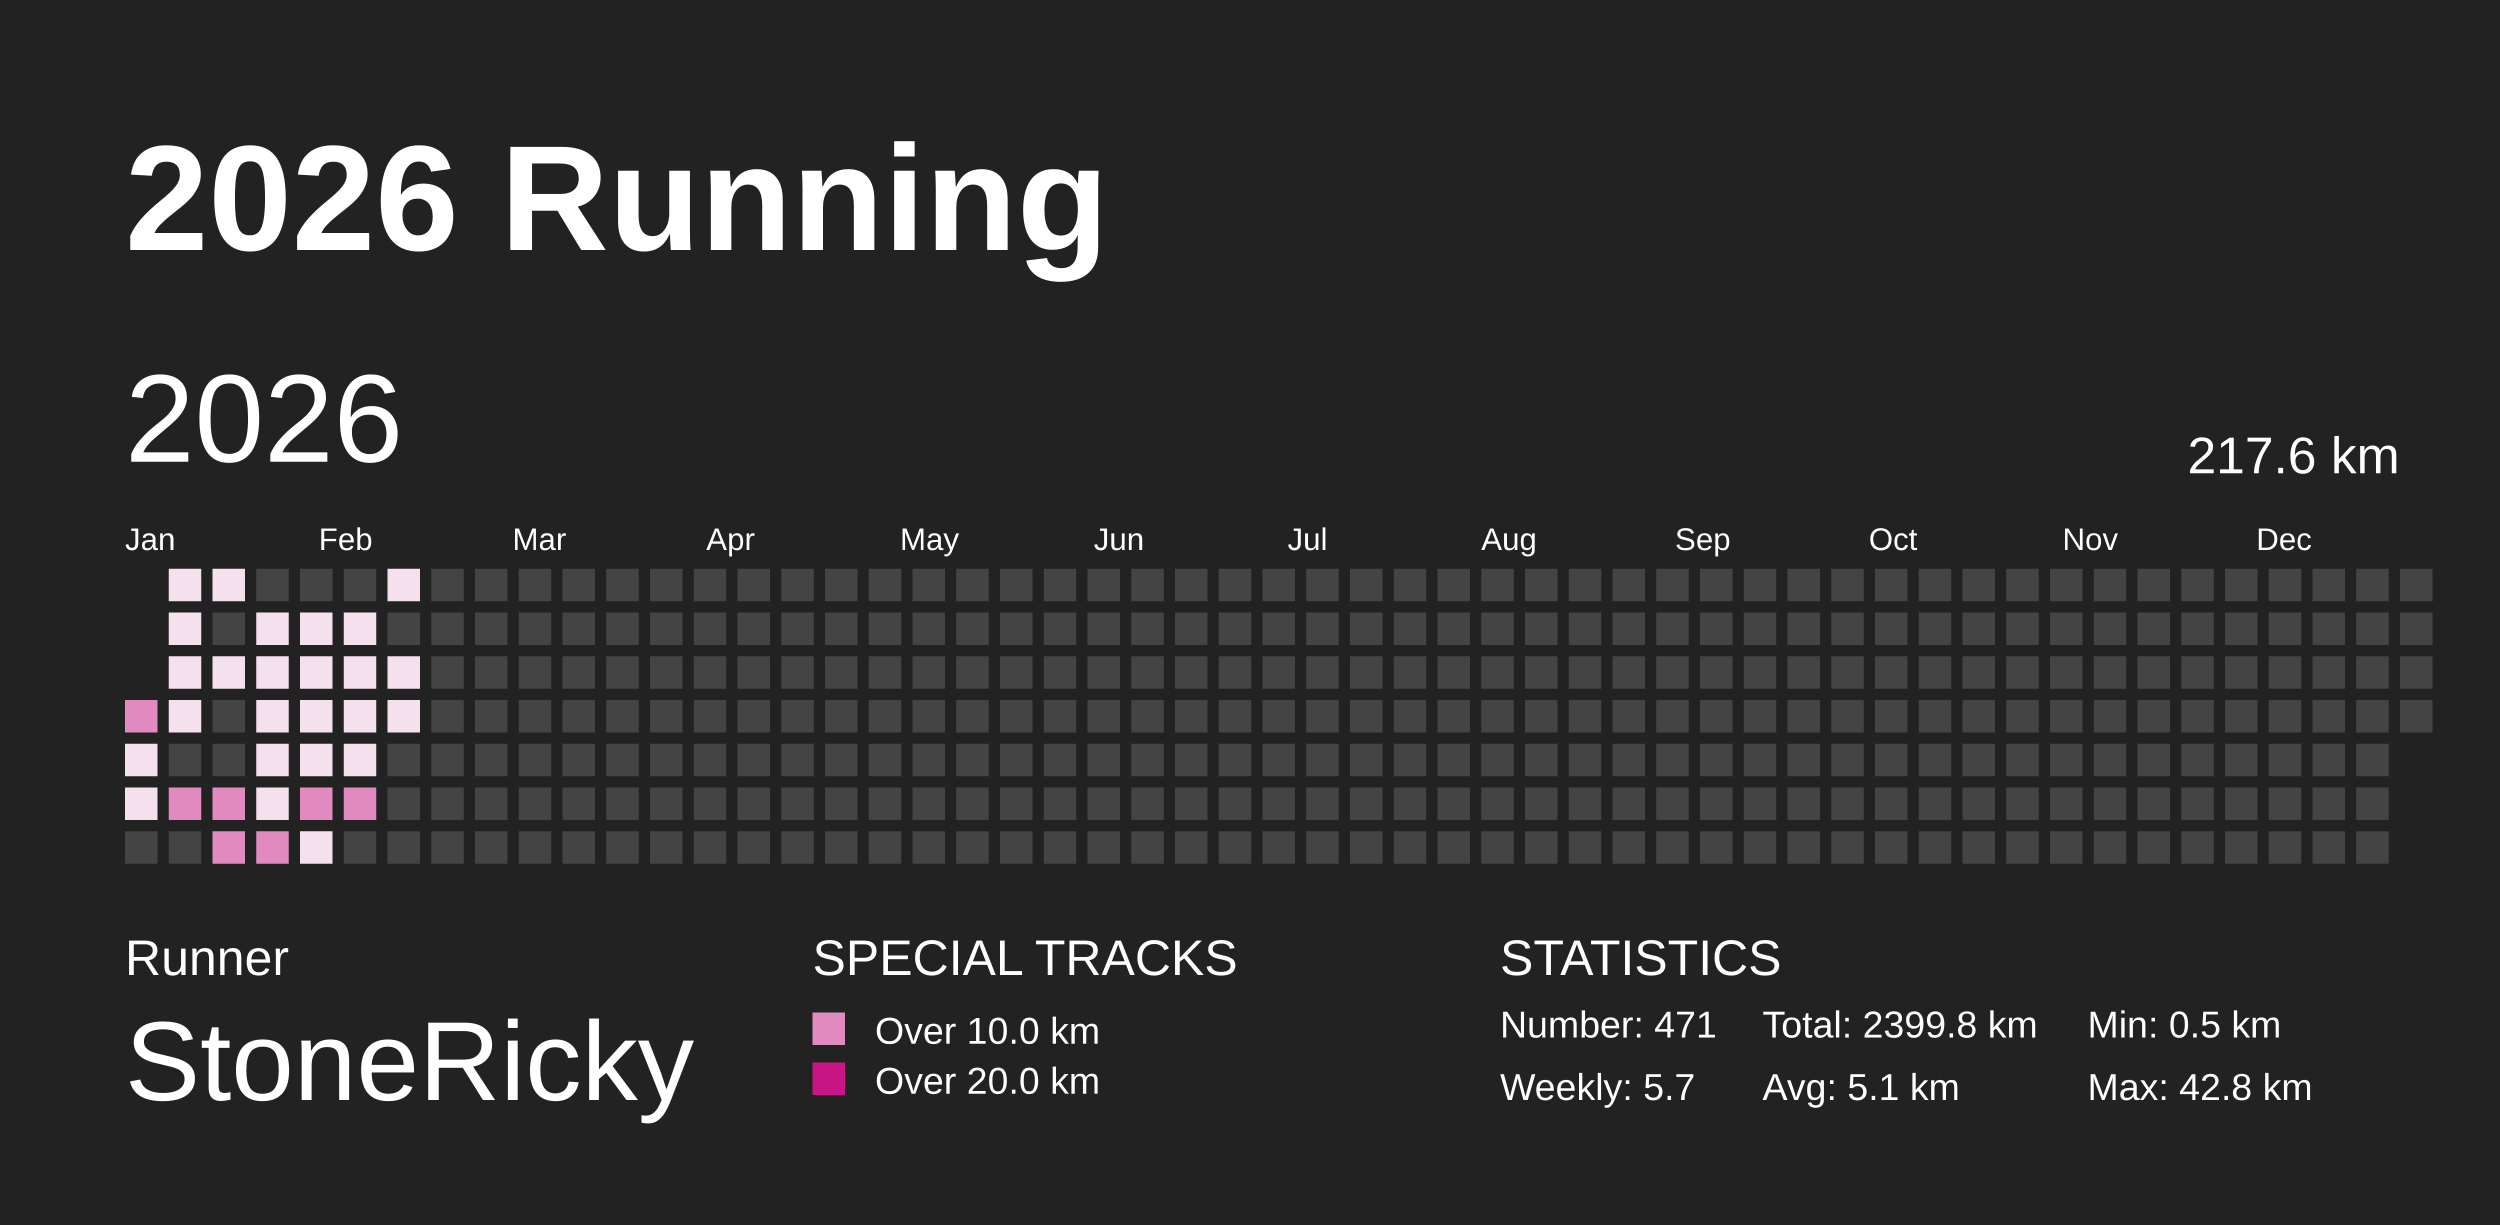
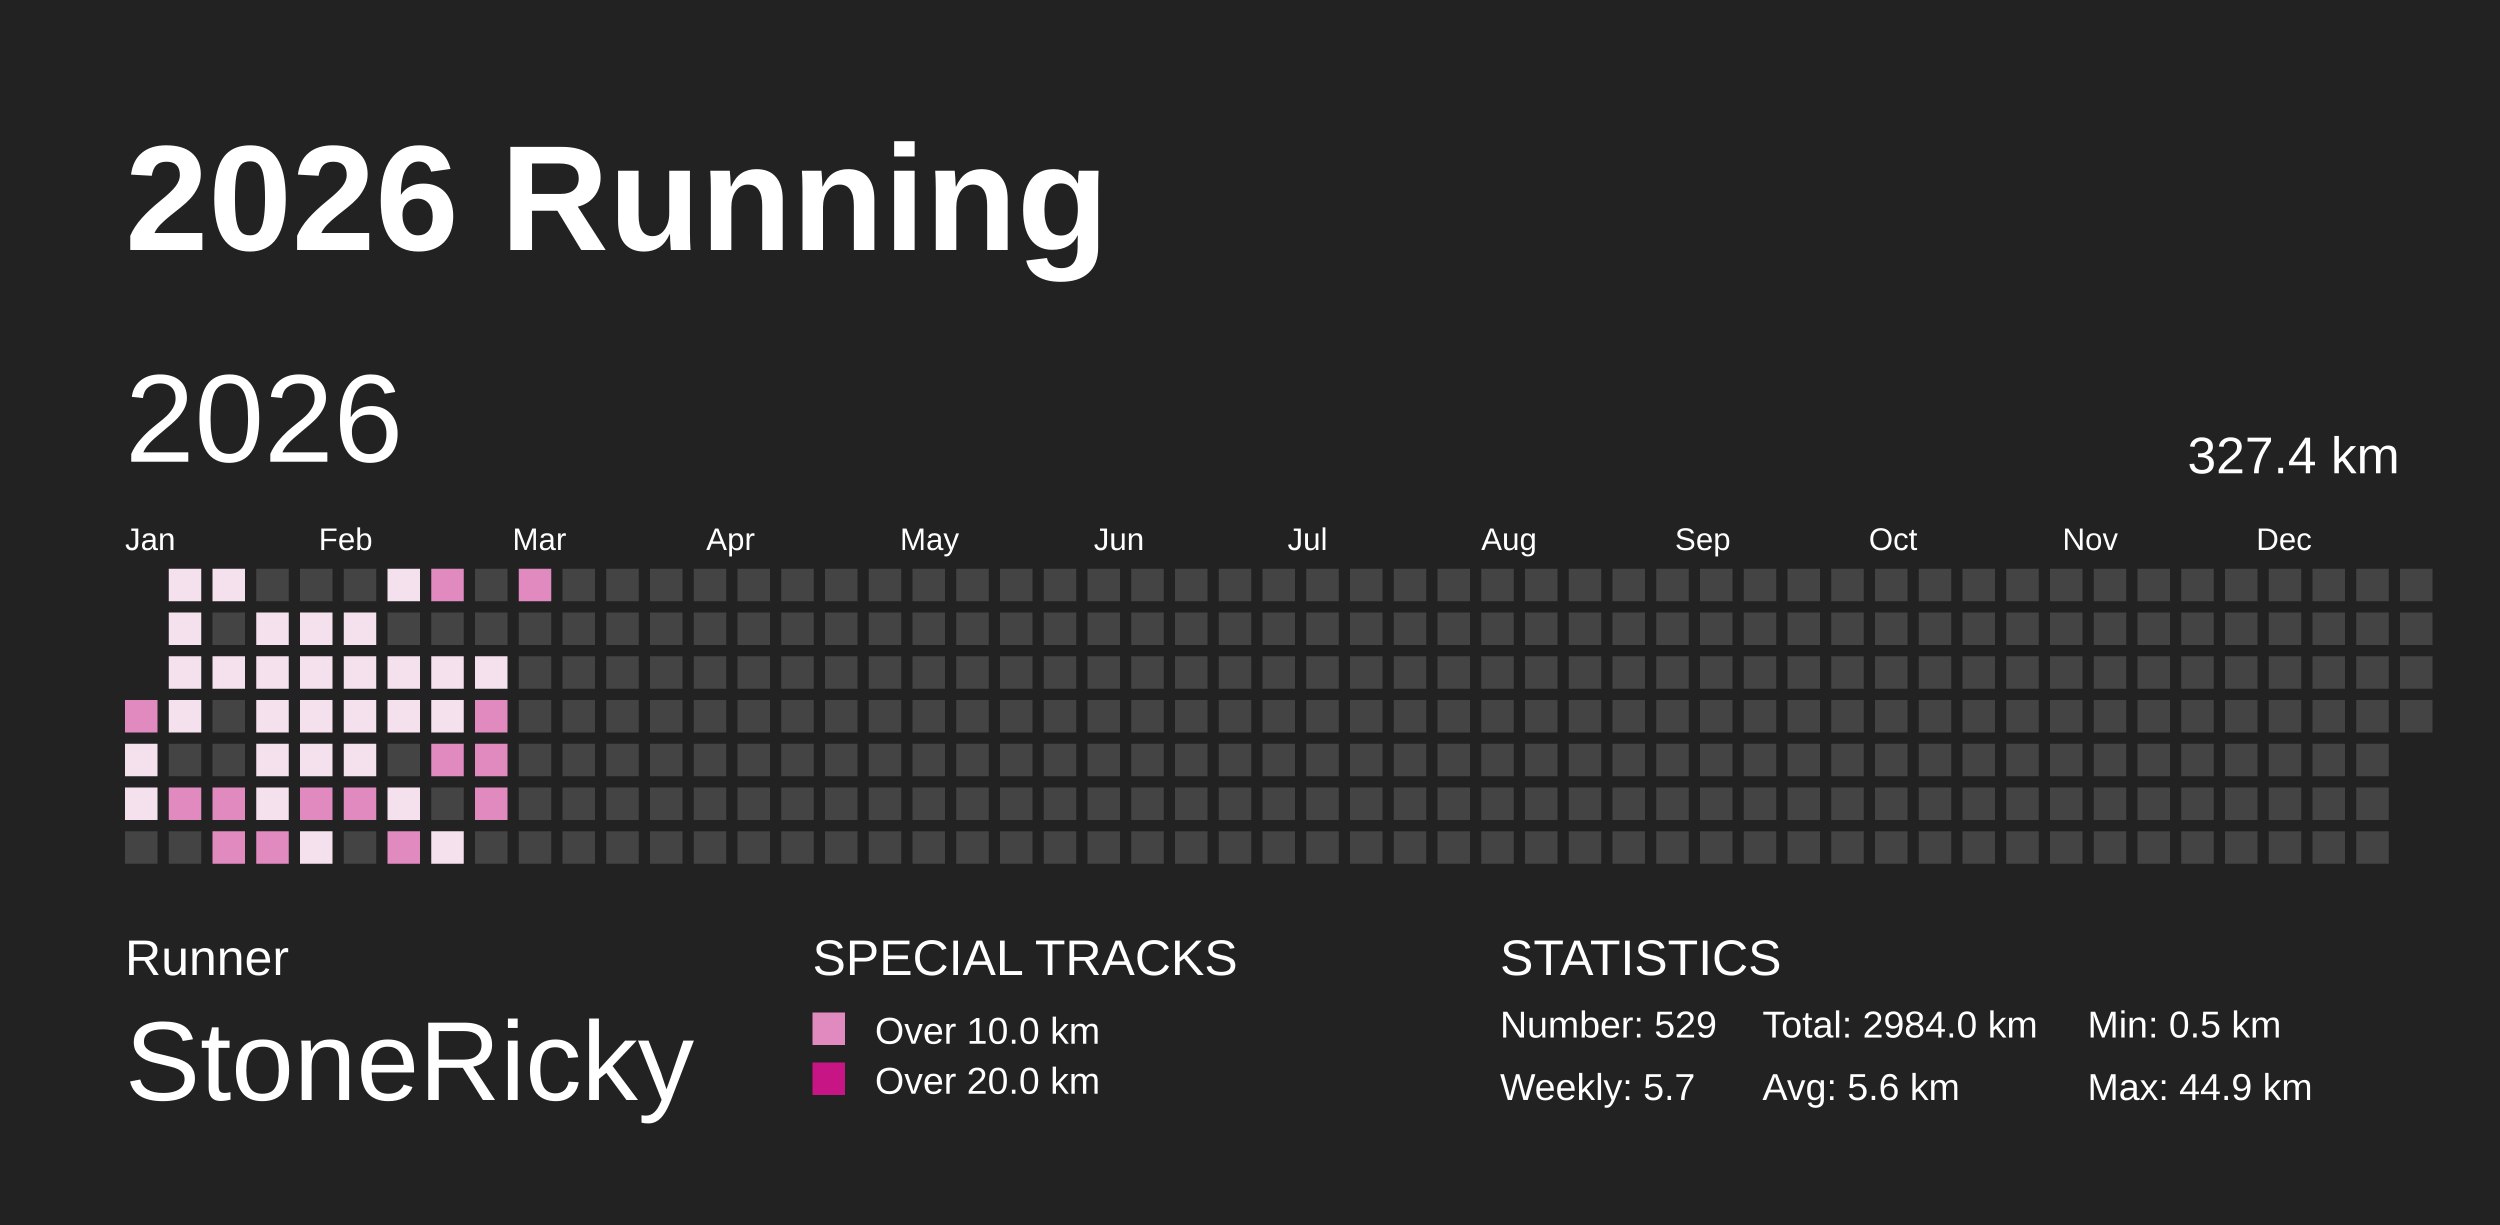
<svg xmlns="http://www.w3.org/2000/svg" baseProfile="full" height="98mm" version="1.1" viewBox="0,0,200,98" width="200mm">
  <defs />
  <rect fill="#222222" height="98" width="200" x="0" y="0" />
  <text fill="#FFFFFF" style="font-size:12px; font-family:Arial; font-weight:bold;" x="10" y="20">2026 Running</text>
  <text fill="#FFFFFF" style="font-size:4px; font-family:Arial" x="10" y="78">Runner</text>
  <text fill="#FFFFFF" style="font-size:9px; font-family:Arial" x="10" y="88">StoneRicky</text>
  <text fill="#FFFFFF" style="font-size:4px; font-family:Arial" x="65" y="78">SPECIAL TRACKS</text>
  <rect fill="#E18ABF" height="2.6" width="2.6" x="65" y="81" />
  <text fill="#FFFFFF" style="font-size:3px; font-family:Arial" x="70" y="83.5">Over 10.0 km</text>
  <rect fill="#C71585" height="2.6" width="2.6" x="65" y="85" />
  <text fill="#FFFFFF" style="font-size:3px; font-family:Arial" x="70" y="87.5">Over 20.0 km</text>
  <text fill="#FFFFFF" style="font-size:4px; font-family:Arial" x="120" y="78">STATISTICS</text>
-   <text fill="#FFFFFF" style="font-size:3px; font-family:Arial" x="120" y="83">Number: 471</text>
+   <text fill="#FFFFFF" style="font-size:3px; font-family:Arial" x="120" y="83">Number: 529</text>
  <text fill="#FFFFFF" style="font-size:3px; font-family:Arial" x="120" y="88">Weekly: 5.7</text>
-   <text fill="#FFFFFF" style="font-size:3px; font-family:Arial" x="141" y="83">Total: 2399.8 km</text>
-   <text fill="#FFFFFF" style="font-size:3px; font-family:Arial" x="141" y="88">Avg: 5.1 km</text>
+   <text fill="#FFFFFF" style="font-size:3px; font-family:Arial" x="141" y="83">Total: 2984.0 km</text>
+   <text fill="#FFFFFF" style="font-size:3px; font-family:Arial" x="141" y="88">Avg: 5.6 km</text>
  <text fill="#FFFFFF" style="font-size:3px; font-family:Arial" x="167" y="83">Min: 0.5 km</text>
-   <text fill="#FFFFFF" style="font-size:3px; font-family:Arial" x="167" y="88">Max: 42.8 km</text>
+   <text fill="#FFFFFF" style="font-size:3px; font-family:Arial" x="167" y="88">Max: 44.9 km</text>
  <text dominant-baseline="hanging" fill="#FFFFFF" style="font-size:10.0px; font-family:Arial;" x="10" y="30">2026</text>
-   <text dominant-baseline="hanging" fill="#FFFFFF" style="font-size:4.125px; font-family:Arial;" x="175" y="35">217.6 km</text>
+   <text dominant-baseline="hanging" fill="#FFFFFF" style="font-size:4.125px; font-family:Arial;" x="175" y="35">327.4 km</text>
  <text fill="#FFFFFF" style="font-size:2.5px; font-family:Arial" x="10.0" y="44">Jan</text>
  <text fill="#FFFFFF" style="font-size:2.5px; font-family:Arial" x="25.5" y="44">Feb</text>
  <text fill="#FFFFFF" style="font-size:2.5px; font-family:Arial" x="41.0" y="44">Mar</text>
  <text fill="#FFFFFF" style="font-size:2.5px; font-family:Arial" x="56.5" y="44">Apr</text>
  <text fill="#FFFFFF" style="font-size:2.5px; font-family:Arial" x="72.0" y="44">May</text>
  <text fill="#FFFFFF" style="font-size:2.5px; font-family:Arial" x="87.5" y="44">Jun</text>
  <text fill="#FFFFFF" style="font-size:2.5px; font-family:Arial" x="103.0" y="44">Jul</text>
  <text fill="#FFFFFF" style="font-size:2.5px; font-family:Arial" x="118.5" y="44">Aug</text>
  <text fill="#FFFFFF" style="font-size:2.5px; font-family:Arial" x="134.0" y="44">Sep</text>
  <text fill="#FFFFFF" style="font-size:2.5px; font-family:Arial" x="149.5" y="44">Oct</text>
  <text fill="#FFFFFF" style="font-size:2.5px; font-family:Arial" x="165.0" y="44">Nov</text>
  <text fill="#FFFFFF" style="font-size:2.5px; font-family:Arial" x="180.5" y="44">Dec</text>
  <rect fill="#E18ABF" height="2.6" width="2.6" x="10.0" y="56.0" />
  <rect fill="#F5E1EE" height="2.6" width="2.6" x="10.0" y="59.5" />
  <rect fill="#F5E1EE" height="2.6" width="2.6" x="10.0" y="63.0" />
  <rect fill="#444444" height="2.6" width="2.6" x="10.0" y="66.5" />
  <rect fill="#F5E1EE" height="2.6" width="2.6" x="13.5" y="45.5" />
  <rect fill="#F5E1EE" height="2.6" width="2.6" x="13.5" y="49.0" />
  <rect fill="#F5E1EE" height="2.6" width="2.6" x="13.5" y="52.5" />
  <rect fill="#F5E1EE" height="2.6" width="2.6" x="13.5" y="56.0" />
  <rect fill="#444444" height="2.6" width="2.6" x="13.5" y="59.5" />
  <rect fill="#E18ABF" height="2.6" width="2.6" x="13.5" y="63.0" />
  <rect fill="#444444" height="2.6" width="2.6" x="13.5" y="66.5" />
  <rect fill="#F5E1EE" height="2.6" width="2.6" x="17.0" y="45.5" />
  <rect fill="#444444" height="2.6" width="2.6" x="17.0" y="49.0" />
  <rect fill="#F5E1EE" height="2.6" width="2.6" x="17.0" y="52.5" />
  <rect fill="#444444" height="2.6" width="2.6" x="17.0" y="56.0" />
  <rect fill="#444444" height="2.6" width="2.6" x="17.0" y="59.5" />
  <rect fill="#E18ABF" height="2.6" width="2.6" x="17.0" y="63.0" />
  <rect fill="#E18ABF" height="2.6" width="2.6" x="17.0" y="66.5" />
  <rect fill="#444444" height="2.6" width="2.6" x="20.5" y="45.5" />
  <rect fill="#F5E1EE" height="2.6" width="2.6" x="20.5" y="49.0" />
  <rect fill="#F5E1EE" height="2.6" width="2.6" x="20.5" y="52.5" />
  <rect fill="#F5E1EE" height="2.6" width="2.6" x="20.5" y="56.0" />
  <rect fill="#F5E1EE" height="2.6" width="2.6" x="20.5" y="59.5" />
  <rect fill="#F5E1EE" height="2.6" width="2.6" x="20.5" y="63.0" />
  <rect fill="#E18ABF" height="2.6" width="2.6" x="20.5" y="66.5" />
  <rect fill="#444444" height="2.6" width="2.6" x="24.0" y="45.5" />
  <rect fill="#F5E1EE" height="2.6" width="2.6" x="24.0" y="49.0" />
  <rect fill="#F5E1EE" height="2.6" width="2.6" x="24.0" y="52.5" />
  <rect fill="#F5E1EE" height="2.6" width="2.6" x="24.0" y="56.0" />
  <rect fill="#F5E1EE" height="2.6" width="2.6" x="24.0" y="59.5" />
  <rect fill="#E18ABF" height="2.6" width="2.6" x="24.0" y="63.0" />
  <rect fill="#F5E1EE" height="2.6" width="2.6" x="24.0" y="66.5" />
  <rect fill="#444444" height="2.6" width="2.6" x="27.5" y="45.5" />
  <rect fill="#F5E1EE" height="2.6" width="2.6" x="27.5" y="49.0" />
  <rect fill="#F5E1EE" height="2.6" width="2.6" x="27.5" y="52.5" />
  <rect fill="#F5E1EE" height="2.6" width="2.6" x="27.5" y="56.0" />
  <rect fill="#F5E1EE" height="2.6" width="2.6" x="27.5" y="59.5" />
  <rect fill="#E18ABF" height="2.6" width="2.6" x="27.5" y="63.0" />
  <rect fill="#444444" height="2.6" width="2.6" x="27.5" y="66.5" />
  <rect fill="#F5E1EE" height="2.6" width="2.6" x="31.0" y="45.5" />
  <rect fill="#444444" height="2.6" width="2.6" x="31.0" y="49.0" />
  <rect fill="#F5E1EE" height="2.6" width="2.6" x="31.0" y="52.5" />
  <rect fill="#F5E1EE" height="2.6" width="2.6" x="31.0" y="56.0" />
  <rect fill="#444444" height="2.6" width="2.6" x="31.0" y="59.5" />
-   <rect fill="#444444" height="2.6" width="2.6" x="31.0" y="63.0" />
-   <rect fill="#444444" height="2.6" width="2.6" x="31.0" y="66.5" />
-   <rect fill="#444444" height="2.6" width="2.6" x="34.5" y="45.5" />
+   <rect fill="#F5E1EE" height="2.6" width="2.6" x="31.0" y="63.0" />
+   <rect fill="#E18ABF" height="2.6" width="2.6" x="31.0" y="66.5" />
+   <rect fill="#E18ABF" height="2.6" width="2.6" x="34.5" y="45.5" />
  <rect fill="#444444" height="2.6" width="2.6" x="34.5" y="49.0" />
-   <rect fill="#444444" height="2.6" width="2.6" x="34.5" y="52.5" />
-   <rect fill="#444444" height="2.6" width="2.6" x="34.5" y="56.0" />
-   <rect fill="#444444" height="2.6" width="2.6" x="34.5" y="59.5" />
+   <rect fill="#F5E1EE" height="2.6" width="2.6" x="34.5" y="52.5" />
+   <rect fill="#F5E1EE" height="2.6" width="2.6" x="34.5" y="56.0" />
+   <rect fill="#E18ABF" height="2.6" width="2.6" x="34.5" y="59.5" />
  <rect fill="#444444" height="2.6" width="2.6" x="34.5" y="63.0" />
-   <rect fill="#444444" height="2.6" width="2.6" x="34.5" y="66.5" />
+   <rect fill="#F5E1EE" height="2.6" width="2.6" x="34.5" y="66.5" />
  <rect fill="#444444" height="2.6" width="2.6" x="38.0" y="45.5" />
  <rect fill="#444444" height="2.6" width="2.6" x="38.0" y="49.0" />
-   <rect fill="#444444" height="2.6" width="2.6" x="38.0" y="52.5" />
-   <rect fill="#444444" height="2.6" width="2.6" x="38.0" y="56.0" />
-   <rect fill="#444444" height="2.6" width="2.6" x="38.0" y="59.5" />
-   <rect fill="#444444" height="2.6" width="2.6" x="38.0" y="63.0" />
+   <rect fill="#F5E1EE" height="2.6" width="2.6" x="38.0" y="52.5" />
+   <rect fill="#E18ABF" height="2.6" width="2.6" x="38.0" y="56.0" />
+   <rect fill="#E18ABF" height="2.6" width="2.6" x="38.0" y="59.5" />
+   <rect fill="#E18ABF" height="2.6" width="2.6" x="38.0" y="63.0" />
  <rect fill="#444444" height="2.6" width="2.6" x="38.0" y="66.5" />
-   <rect fill="#444444" height="2.6" width="2.6" x="41.5" y="45.5" />
+   <rect fill="#E18ABF" height="2.6" width="2.6" x="41.5" y="45.5" />
  <rect fill="#444444" height="2.6" width="2.6" x="41.5" y="49.0" />
  <rect fill="#444444" height="2.6" width="2.6" x="41.5" y="52.5" />
  <rect fill="#444444" height="2.6" width="2.6" x="41.5" y="56.0" />
  <rect fill="#444444" height="2.6" width="2.6" x="41.5" y="59.5" />
  <rect fill="#444444" height="2.6" width="2.6" x="41.5" y="63.0" />
  <rect fill="#444444" height="2.6" width="2.6" x="41.5" y="66.5" />
  <rect fill="#444444" height="2.6" width="2.6" x="45.0" y="45.5" />
  <rect fill="#444444" height="2.6" width="2.6" x="45.0" y="49.0" />
  <rect fill="#444444" height="2.6" width="2.6" x="45.0" y="52.5" />
  <rect fill="#444444" height="2.6" width="2.6" x="45.0" y="56.0" />
  <rect fill="#444444" height="2.6" width="2.6" x="45.0" y="59.5" />
  <rect fill="#444444" height="2.6" width="2.6" x="45.0" y="63.0" />
  <rect fill="#444444" height="2.6" width="2.6" x="45.0" y="66.5" />
  <rect fill="#444444" height="2.6" width="2.6" x="48.5" y="45.5" />
  <rect fill="#444444" height="2.6" width="2.6" x="48.5" y="49.0" />
  <rect fill="#444444" height="2.6" width="2.6" x="48.5" y="52.5" />
  <rect fill="#444444" height="2.6" width="2.6" x="48.5" y="56.0" />
  <rect fill="#444444" height="2.6" width="2.6" x="48.5" y="59.5" />
  <rect fill="#444444" height="2.6" width="2.6" x="48.5" y="63.0" />
  <rect fill="#444444" height="2.6" width="2.6" x="48.5" y="66.5" />
  <rect fill="#444444" height="2.6" width="2.6" x="52.0" y="45.5" />
  <rect fill="#444444" height="2.6" width="2.6" x="52.0" y="49.0" />
  <rect fill="#444444" height="2.6" width="2.6" x="52.0" y="52.5" />
  <rect fill="#444444" height="2.6" width="2.6" x="52.0" y="56.0" />
  <rect fill="#444444" height="2.6" width="2.6" x="52.0" y="59.5" />
  <rect fill="#444444" height="2.6" width="2.6" x="52.0" y="63.0" />
  <rect fill="#444444" height="2.6" width="2.6" x="52.0" y="66.5" />
  <rect fill="#444444" height="2.6" width="2.6" x="55.5" y="45.5" />
  <rect fill="#444444" height="2.6" width="2.6" x="55.5" y="49.0" />
  <rect fill="#444444" height="2.6" width="2.6" x="55.5" y="52.5" />
  <rect fill="#444444" height="2.6" width="2.6" x="55.5" y="56.0" />
  <rect fill="#444444" height="2.6" width="2.6" x="55.5" y="59.5" />
  <rect fill="#444444" height="2.6" width="2.6" x="55.5" y="63.0" />
  <rect fill="#444444" height="2.6" width="2.6" x="55.5" y="66.5" />
  <rect fill="#444444" height="2.6" width="2.6" x="59.0" y="45.5" />
  <rect fill="#444444" height="2.6" width="2.6" x="59.0" y="49.0" />
  <rect fill="#444444" height="2.6" width="2.6" x="59.0" y="52.5" />
  <rect fill="#444444" height="2.6" width="2.6" x="59.0" y="56.0" />
  <rect fill="#444444" height="2.6" width="2.6" x="59.0" y="59.5" />
  <rect fill="#444444" height="2.6" width="2.6" x="59.0" y="63.0" />
  <rect fill="#444444" height="2.6" width="2.6" x="59.0" y="66.5" />
  <rect fill="#444444" height="2.6" width="2.6" x="62.5" y="45.5" />
  <rect fill="#444444" height="2.6" width="2.6" x="62.5" y="49.0" />
  <rect fill="#444444" height="2.6" width="2.6" x="62.5" y="52.5" />
  <rect fill="#444444" height="2.6" width="2.6" x="62.5" y="56.0" />
  <rect fill="#444444" height="2.6" width="2.6" x="62.5" y="59.5" />
  <rect fill="#444444" height="2.6" width="2.6" x="62.5" y="63.0" />
  <rect fill="#444444" height="2.6" width="2.6" x="62.5" y="66.5" />
  <rect fill="#444444" height="2.6" width="2.6" x="66.0" y="45.5" />
  <rect fill="#444444" height="2.6" width="2.6" x="66.0" y="49.0" />
  <rect fill="#444444" height="2.6" width="2.6" x="66.0" y="52.5" />
  <rect fill="#444444" height="2.6" width="2.6" x="66.0" y="56.0" />
  <rect fill="#444444" height="2.6" width="2.6" x="66.0" y="59.5" />
  <rect fill="#444444" height="2.6" width="2.6" x="66.0" y="63.0" />
  <rect fill="#444444" height="2.6" width="2.6" x="66.0" y="66.5" />
  <rect fill="#444444" height="2.6" width="2.6" x="69.5" y="45.5" />
  <rect fill="#444444" height="2.6" width="2.6" x="69.5" y="49.0" />
  <rect fill="#444444" height="2.6" width="2.6" x="69.5" y="52.5" />
  <rect fill="#444444" height="2.6" width="2.6" x="69.5" y="56.0" />
  <rect fill="#444444" height="2.6" width="2.6" x="69.5" y="59.5" />
  <rect fill="#444444" height="2.6" width="2.6" x="69.5" y="63.0" />
  <rect fill="#444444" height="2.6" width="2.6" x="69.5" y="66.5" />
  <rect fill="#444444" height="2.6" width="2.6" x="73.0" y="45.5" />
  <rect fill="#444444" height="2.6" width="2.6" x="73.0" y="49.0" />
  <rect fill="#444444" height="2.6" width="2.6" x="73.0" y="52.5" />
  <rect fill="#444444" height="2.6" width="2.6" x="73.0" y="56.0" />
  <rect fill="#444444" height="2.6" width="2.6" x="73.0" y="59.5" />
  <rect fill="#444444" height="2.6" width="2.6" x="73.0" y="63.0" />
  <rect fill="#444444" height="2.6" width="2.6" x="73.0" y="66.5" />
  <rect fill="#444444" height="2.6" width="2.6" x="76.5" y="45.5" />
  <rect fill="#444444" height="2.6" width="2.6" x="76.5" y="49.0" />
  <rect fill="#444444" height="2.6" width="2.6" x="76.5" y="52.5" />
  <rect fill="#444444" height="2.6" width="2.6" x="76.5" y="56.0" />
  <rect fill="#444444" height="2.6" width="2.6" x="76.5" y="59.5" />
  <rect fill="#444444" height="2.6" width="2.6" x="76.5" y="63.0" />
  <rect fill="#444444" height="2.6" width="2.6" x="76.5" y="66.5" />
  <rect fill="#444444" height="2.6" width="2.6" x="80.0" y="45.5" />
  <rect fill="#444444" height="2.6" width="2.6" x="80.0" y="49.0" />
  <rect fill="#444444" height="2.6" width="2.6" x="80.0" y="52.5" />
  <rect fill="#444444" height="2.6" width="2.6" x="80.0" y="56.0" />
  <rect fill="#444444" height="2.6" width="2.6" x="80.0" y="59.5" />
  <rect fill="#444444" height="2.6" width="2.6" x="80.0" y="63.0" />
  <rect fill="#444444" height="2.6" width="2.6" x="80.0" y="66.5" />
  <rect fill="#444444" height="2.6" width="2.6" x="83.5" y="45.5" />
  <rect fill="#444444" height="2.6" width="2.6" x="83.5" y="49.0" />
  <rect fill="#444444" height="2.6" width="2.6" x="83.5" y="52.5" />
  <rect fill="#444444" height="2.6" width="2.6" x="83.5" y="56.0" />
  <rect fill="#444444" height="2.6" width="2.6" x="83.5" y="59.5" />
  <rect fill="#444444" height="2.6" width="2.6" x="83.5" y="63.0" />
  <rect fill="#444444" height="2.6" width="2.6" x="83.5" y="66.5" />
  <rect fill="#444444" height="2.6" width="2.6" x="87.0" y="45.5" />
  <rect fill="#444444" height="2.6" width="2.6" x="87.0" y="49.0" />
  <rect fill="#444444" height="2.6" width="2.6" x="87.0" y="52.5" />
  <rect fill="#444444" height="2.6" width="2.6" x="87.0" y="56.0" />
  <rect fill="#444444" height="2.6" width="2.6" x="87.0" y="59.5" />
  <rect fill="#444444" height="2.6" width="2.6" x="87.0" y="63.0" />
  <rect fill="#444444" height="2.6" width="2.6" x="87.0" y="66.5" />
  <rect fill="#444444" height="2.6" width="2.6" x="90.5" y="45.5" />
  <rect fill="#444444" height="2.6" width="2.6" x="90.5" y="49.0" />
  <rect fill="#444444" height="2.6" width="2.6" x="90.5" y="52.5" />
  <rect fill="#444444" height="2.6" width="2.6" x="90.5" y="56.0" />
  <rect fill="#444444" height="2.6" width="2.6" x="90.5" y="59.5" />
  <rect fill="#444444" height="2.6" width="2.6" x="90.5" y="63.0" />
  <rect fill="#444444" height="2.6" width="2.6" x="90.5" y="66.5" />
  <rect fill="#444444" height="2.6" width="2.6" x="94.0" y="45.5" />
  <rect fill="#444444" height="2.6" width="2.6" x="94.0" y="49.0" />
  <rect fill="#444444" height="2.6" width="2.6" x="94.0" y="52.5" />
  <rect fill="#444444" height="2.6" width="2.6" x="94.0" y="56.0" />
  <rect fill="#444444" height="2.6" width="2.6" x="94.0" y="59.5" />
  <rect fill="#444444" height="2.6" width="2.6" x="94.0" y="63.0" />
  <rect fill="#444444" height="2.6" width="2.6" x="94.0" y="66.5" />
  <rect fill="#444444" height="2.6" width="2.6" x="97.5" y="45.5" />
  <rect fill="#444444" height="2.6" width="2.6" x="97.5" y="49.0" />
  <rect fill="#444444" height="2.6" width="2.6" x="97.5" y="52.5" />
  <rect fill="#444444" height="2.6" width="2.6" x="97.5" y="56.0" />
  <rect fill="#444444" height="2.6" width="2.6" x="97.5" y="59.5" />
  <rect fill="#444444" height="2.6" width="2.6" x="97.5" y="63.0" />
  <rect fill="#444444" height="2.6" width="2.6" x="97.5" y="66.5" />
  <rect fill="#444444" height="2.6" width="2.6" x="101.0" y="45.5" />
  <rect fill="#444444" height="2.6" width="2.6" x="101.0" y="49.0" />
  <rect fill="#444444" height="2.6" width="2.6" x="101.0" y="52.5" />
  <rect fill="#444444" height="2.6" width="2.6" x="101.0" y="56.0" />
  <rect fill="#444444" height="2.6" width="2.6" x="101.0" y="59.5" />
  <rect fill="#444444" height="2.6" width="2.6" x="101.0" y="63.0" />
  <rect fill="#444444" height="2.6" width="2.6" x="101.0" y="66.5" />
  <rect fill="#444444" height="2.6" width="2.6" x="104.5" y="45.5" />
  <rect fill="#444444" height="2.6" width="2.6" x="104.5" y="49.0" />
  <rect fill="#444444" height="2.6" width="2.6" x="104.5" y="52.5" />
  <rect fill="#444444" height="2.6" width="2.6" x="104.5" y="56.0" />
  <rect fill="#444444" height="2.6" width="2.6" x="104.5" y="59.5" />
  <rect fill="#444444" height="2.6" width="2.6" x="104.5" y="63.0" />
  <rect fill="#444444" height="2.6" width="2.6" x="104.5" y="66.5" />
  <rect fill="#444444" height="2.6" width="2.6" x="108.0" y="45.5" />
  <rect fill="#444444" height="2.6" width="2.6" x="108.0" y="49.0" />
  <rect fill="#444444" height="2.6" width="2.6" x="108.0" y="52.5" />
  <rect fill="#444444" height="2.6" width="2.6" x="108.0" y="56.0" />
  <rect fill="#444444" height="2.6" width="2.6" x="108.0" y="59.5" />
  <rect fill="#444444" height="2.6" width="2.6" x="108.0" y="63.0" />
  <rect fill="#444444" height="2.6" width="2.6" x="108.0" y="66.5" />
  <rect fill="#444444" height="2.6" width="2.6" x="111.5" y="45.5" />
  <rect fill="#444444" height="2.6" width="2.6" x="111.5" y="49.0" />
  <rect fill="#444444" height="2.6" width="2.6" x="111.5" y="52.5" />
  <rect fill="#444444" height="2.6" width="2.6" x="111.5" y="56.0" />
  <rect fill="#444444" height="2.6" width="2.6" x="111.5" y="59.5" />
  <rect fill="#444444" height="2.6" width="2.6" x="111.5" y="63.0" />
  <rect fill="#444444" height="2.6" width="2.6" x="111.5" y="66.5" />
  <rect fill="#444444" height="2.6" width="2.6" x="115.0" y="45.5" />
  <rect fill="#444444" height="2.6" width="2.6" x="115.0" y="49.0" />
  <rect fill="#444444" height="2.6" width="2.6" x="115.0" y="52.5" />
  <rect fill="#444444" height="2.6" width="2.6" x="115.0" y="56.0" />
  <rect fill="#444444" height="2.6" width="2.6" x="115.0" y="59.5" />
  <rect fill="#444444" height="2.6" width="2.6" x="115.0" y="63.0" />
  <rect fill="#444444" height="2.6" width="2.6" x="115.0" y="66.5" />
  <rect fill="#444444" height="2.6" width="2.6" x="118.5" y="45.5" />
  <rect fill="#444444" height="2.6" width="2.6" x="118.5" y="49.0" />
  <rect fill="#444444" height="2.6" width="2.6" x="118.5" y="52.5" />
  <rect fill="#444444" height="2.6" width="2.6" x="118.5" y="56.0" />
  <rect fill="#444444" height="2.6" width="2.6" x="118.5" y="59.5" />
  <rect fill="#444444" height="2.6" width="2.6" x="118.5" y="63.0" />
  <rect fill="#444444" height="2.6" width="2.6" x="118.5" y="66.5" />
  <rect fill="#444444" height="2.6" width="2.6" x="122.0" y="45.5" />
  <rect fill="#444444" height="2.6" width="2.6" x="122.0" y="49.0" />
  <rect fill="#444444" height="2.6" width="2.6" x="122.0" y="52.5" />
  <rect fill="#444444" height="2.6" width="2.6" x="122.0" y="56.0" />
  <rect fill="#444444" height="2.6" width="2.6" x="122.0" y="59.5" />
  <rect fill="#444444" height="2.6" width="2.6" x="122.0" y="63.0" />
  <rect fill="#444444" height="2.6" width="2.6" x="122.0" y="66.5" />
  <rect fill="#444444" height="2.6" width="2.6" x="125.5" y="45.5" />
  <rect fill="#444444" height="2.6" width="2.6" x="125.5" y="49.0" />
  <rect fill="#444444" height="2.6" width="2.6" x="125.5" y="52.5" />
  <rect fill="#444444" height="2.6" width="2.6" x="125.5" y="56.0" />
  <rect fill="#444444" height="2.6" width="2.6" x="125.5" y="59.5" />
  <rect fill="#444444" height="2.6" width="2.6" x="125.5" y="63.0" />
  <rect fill="#444444" height="2.6" width="2.6" x="125.5" y="66.5" />
  <rect fill="#444444" height="2.6" width="2.6" x="129.0" y="45.5" />
  <rect fill="#444444" height="2.6" width="2.6" x="129.0" y="49.0" />
  <rect fill="#444444" height="2.6" width="2.6" x="129.0" y="52.5" />
  <rect fill="#444444" height="2.6" width="2.6" x="129.0" y="56.0" />
  <rect fill="#444444" height="2.6" width="2.6" x="129.0" y="59.5" />
  <rect fill="#444444" height="2.6" width="2.6" x="129.0" y="63.0" />
  <rect fill="#444444" height="2.6" width="2.6" x="129.0" y="66.5" />
  <rect fill="#444444" height="2.6" width="2.6" x="132.5" y="45.5" />
  <rect fill="#444444" height="2.6" width="2.6" x="132.5" y="49.0" />
  <rect fill="#444444" height="2.6" width="2.6" x="132.5" y="52.5" />
  <rect fill="#444444" height="2.6" width="2.6" x="132.5" y="56.0" />
  <rect fill="#444444" height="2.6" width="2.6" x="132.5" y="59.5" />
  <rect fill="#444444" height="2.6" width="2.6" x="132.5" y="63.0" />
  <rect fill="#444444" height="2.6" width="2.6" x="132.5" y="66.5" />
  <rect fill="#444444" height="2.6" width="2.6" x="136.0" y="45.5" />
  <rect fill="#444444" height="2.6" width="2.6" x="136.0" y="49.0" />
  <rect fill="#444444" height="2.6" width="2.6" x="136.0" y="52.5" />
  <rect fill="#444444" height="2.6" width="2.6" x="136.0" y="56.0" />
  <rect fill="#444444" height="2.6" width="2.6" x="136.0" y="59.5" />
  <rect fill="#444444" height="2.6" width="2.6" x="136.0" y="63.0" />
  <rect fill="#444444" height="2.6" width="2.6" x="136.0" y="66.5" />
  <rect fill="#444444" height="2.6" width="2.6" x="139.5" y="45.5" />
  <rect fill="#444444" height="2.6" width="2.6" x="139.5" y="49.0" />
  <rect fill="#444444" height="2.6" width="2.6" x="139.5" y="52.5" />
  <rect fill="#444444" height="2.6" width="2.6" x="139.5" y="56.0" />
  <rect fill="#444444" height="2.6" width="2.6" x="139.5" y="59.5" />
  <rect fill="#444444" height="2.6" width="2.6" x="139.5" y="63.0" />
  <rect fill="#444444" height="2.6" width="2.6" x="139.5" y="66.5" />
  <rect fill="#444444" height="2.6" width="2.6" x="143.0" y="45.5" />
  <rect fill="#444444" height="2.6" width="2.6" x="143.0" y="49.0" />
  <rect fill="#444444" height="2.6" width="2.6" x="143.0" y="52.5" />
  <rect fill="#444444" height="2.6" width="2.6" x="143.0" y="56.0" />
  <rect fill="#444444" height="2.6" width="2.6" x="143.0" y="59.5" />
  <rect fill="#444444" height="2.6" width="2.6" x="143.0" y="63.0" />
  <rect fill="#444444" height="2.6" width="2.6" x="143.0" y="66.5" />
  <rect fill="#444444" height="2.6" width="2.6" x="146.5" y="45.5" />
  <rect fill="#444444" height="2.6" width="2.6" x="146.5" y="49.0" />
  <rect fill="#444444" height="2.6" width="2.6" x="146.5" y="52.5" />
  <rect fill="#444444" height="2.6" width="2.6" x="146.5" y="56.0" />
  <rect fill="#444444" height="2.6" width="2.6" x="146.5" y="59.5" />
  <rect fill="#444444" height="2.6" width="2.6" x="146.5" y="63.0" />
  <rect fill="#444444" height="2.6" width="2.6" x="146.5" y="66.5" />
  <rect fill="#444444" height="2.6" width="2.6" x="150.0" y="45.5" />
  <rect fill="#444444" height="2.6" width="2.6" x="150.0" y="49.0" />
  <rect fill="#444444" height="2.6" width="2.6" x="150.0" y="52.5" />
  <rect fill="#444444" height="2.6" width="2.6" x="150.0" y="56.0" />
  <rect fill="#444444" height="2.6" width="2.6" x="150.0" y="59.5" />
  <rect fill="#444444" height="2.6" width="2.6" x="150.0" y="63.0" />
  <rect fill="#444444" height="2.6" width="2.6" x="150.0" y="66.5" />
  <rect fill="#444444" height="2.6" width="2.6" x="153.5" y="45.5" />
  <rect fill="#444444" height="2.6" width="2.6" x="153.5" y="49.0" />
  <rect fill="#444444" height="2.6" width="2.6" x="153.5" y="52.5" />
  <rect fill="#444444" height="2.6" width="2.6" x="153.5" y="56.0" />
  <rect fill="#444444" height="2.6" width="2.6" x="153.5" y="59.5" />
  <rect fill="#444444" height="2.6" width="2.6" x="153.5" y="63.0" />
  <rect fill="#444444" height="2.6" width="2.6" x="153.5" y="66.5" />
  <rect fill="#444444" height="2.6" width="2.6" x="157.0" y="45.5" />
  <rect fill="#444444" height="2.6" width="2.6" x="157.0" y="49.0" />
  <rect fill="#444444" height="2.6" width="2.6" x="157.0" y="52.5" />
  <rect fill="#444444" height="2.6" width="2.6" x="157.0" y="56.0" />
  <rect fill="#444444" height="2.6" width="2.6" x="157.0" y="59.5" />
  <rect fill="#444444" height="2.6" width="2.6" x="157.0" y="63.0" />
  <rect fill="#444444" height="2.6" width="2.6" x="157.0" y="66.5" />
  <rect fill="#444444" height="2.6" width="2.6" x="160.5" y="45.5" />
  <rect fill="#444444" height="2.6" width="2.6" x="160.5" y="49.0" />
  <rect fill="#444444" height="2.6" width="2.6" x="160.5" y="52.5" />
  <rect fill="#444444" height="2.6" width="2.6" x="160.5" y="56.0" />
  <rect fill="#444444" height="2.6" width="2.6" x="160.5" y="59.5" />
  <rect fill="#444444" height="2.6" width="2.6" x="160.5" y="63.0" />
  <rect fill="#444444" height="2.6" width="2.6" x="160.5" y="66.5" />
  <rect fill="#444444" height="2.6" width="2.6" x="164.0" y="45.5" />
  <rect fill="#444444" height="2.6" width="2.6" x="164.0" y="49.0" />
  <rect fill="#444444" height="2.6" width="2.6" x="164.0" y="52.5" />
  <rect fill="#444444" height="2.6" width="2.6" x="164.0" y="56.0" />
  <rect fill="#444444" height="2.6" width="2.6" x="164.0" y="59.5" />
  <rect fill="#444444" height="2.6" width="2.6" x="164.0" y="63.0" />
  <rect fill="#444444" height="2.6" width="2.6" x="164.0" y="66.5" />
  <rect fill="#444444" height="2.6" width="2.6" x="167.5" y="45.5" />
  <rect fill="#444444" height="2.6" width="2.6" x="167.5" y="49.0" />
  <rect fill="#444444" height="2.6" width="2.6" x="167.5" y="52.5" />
  <rect fill="#444444" height="2.6" width="2.6" x="167.5" y="56.0" />
  <rect fill="#444444" height="2.6" width="2.6" x="167.5" y="59.5" />
  <rect fill="#444444" height="2.6" width="2.6" x="167.5" y="63.0" />
  <rect fill="#444444" height="2.6" width="2.6" x="167.5" y="66.5" />
  <rect fill="#444444" height="2.6" width="2.6" x="171.0" y="45.5" />
  <rect fill="#444444" height="2.6" width="2.6" x="171.0" y="49.0" />
  <rect fill="#444444" height="2.6" width="2.6" x="171.0" y="52.5" />
  <rect fill="#444444" height="2.6" width="2.6" x="171.0" y="56.0" />
  <rect fill="#444444" height="2.6" width="2.6" x="171.0" y="59.5" />
  <rect fill="#444444" height="2.6" width="2.6" x="171.0" y="63.0" />
  <rect fill="#444444" height="2.6" width="2.6" x="171.0" y="66.5" />
  <rect fill="#444444" height="2.6" width="2.6" x="174.5" y="45.5" />
  <rect fill="#444444" height="2.6" width="2.6" x="174.5" y="49.0" />
  <rect fill="#444444" height="2.6" width="2.6" x="174.5" y="52.5" />
  <rect fill="#444444" height="2.6" width="2.6" x="174.5" y="56.0" />
  <rect fill="#444444" height="2.6" width="2.6" x="174.5" y="59.5" />
  <rect fill="#444444" height="2.6" width="2.6" x="174.5" y="63.0" />
  <rect fill="#444444" height="2.6" width="2.6" x="174.5" y="66.5" />
  <rect fill="#444444" height="2.6" width="2.6" x="178.0" y="45.5" />
  <rect fill="#444444" height="2.6" width="2.6" x="178.0" y="49.0" />
  <rect fill="#444444" height="2.6" width="2.6" x="178.0" y="52.5" />
  <rect fill="#444444" height="2.6" width="2.6" x="178.0" y="56.0" />
  <rect fill="#444444" height="2.6" width="2.6" x="178.0" y="59.5" />
  <rect fill="#444444" height="2.6" width="2.6" x="178.0" y="63.0" />
  <rect fill="#444444" height="2.6" width="2.6" x="178.0" y="66.5" />
  <rect fill="#444444" height="2.6" width="2.6" x="181.5" y="45.5" />
  <rect fill="#444444" height="2.6" width="2.6" x="181.5" y="49.0" />
  <rect fill="#444444" height="2.6" width="2.6" x="181.5" y="52.5" />
  <rect fill="#444444" height="2.6" width="2.6" x="181.5" y="56.0" />
  <rect fill="#444444" height="2.6" width="2.6" x="181.5" y="59.5" />
  <rect fill="#444444" height="2.6" width="2.6" x="181.5" y="63.0" />
  <rect fill="#444444" height="2.6" width="2.6" x="181.5" y="66.5" />
  <rect fill="#444444" height="2.6" width="2.6" x="185.0" y="45.5" />
  <rect fill="#444444" height="2.6" width="2.6" x="185.0" y="49.0" />
  <rect fill="#444444" height="2.6" width="2.6" x="185.0" y="52.5" />
  <rect fill="#444444" height="2.6" width="2.6" x="185.0" y="56.0" />
  <rect fill="#444444" height="2.6" width="2.6" x="185.0" y="59.5" />
  <rect fill="#444444" height="2.6" width="2.6" x="185.0" y="63.0" />
  <rect fill="#444444" height="2.6" width="2.6" x="185.0" y="66.5" />
  <rect fill="#444444" height="2.6" width="2.6" x="188.5" y="45.5" />
  <rect fill="#444444" height="2.6" width="2.6" x="188.5" y="49.0" />
  <rect fill="#444444" height="2.6" width="2.6" x="188.5" y="52.5" />
  <rect fill="#444444" height="2.6" width="2.6" x="188.5" y="56.0" />
  <rect fill="#444444" height="2.6" width="2.6" x="188.5" y="59.5" />
  <rect fill="#444444" height="2.6" width="2.6" x="188.5" y="63.0" />
  <rect fill="#444444" height="2.6" width="2.6" x="188.5" y="66.5" />
  <rect fill="#444444" height="2.6" width="2.6" x="192.0" y="45.5" />
  <rect fill="#444444" height="2.6" width="2.6" x="192.0" y="49.0" />
  <rect fill="#444444" height="2.6" width="2.6" x="192.0" y="52.5" />
  <rect fill="#444444" height="2.6" width="2.6" x="192.0" y="56.0" />
</svg>
